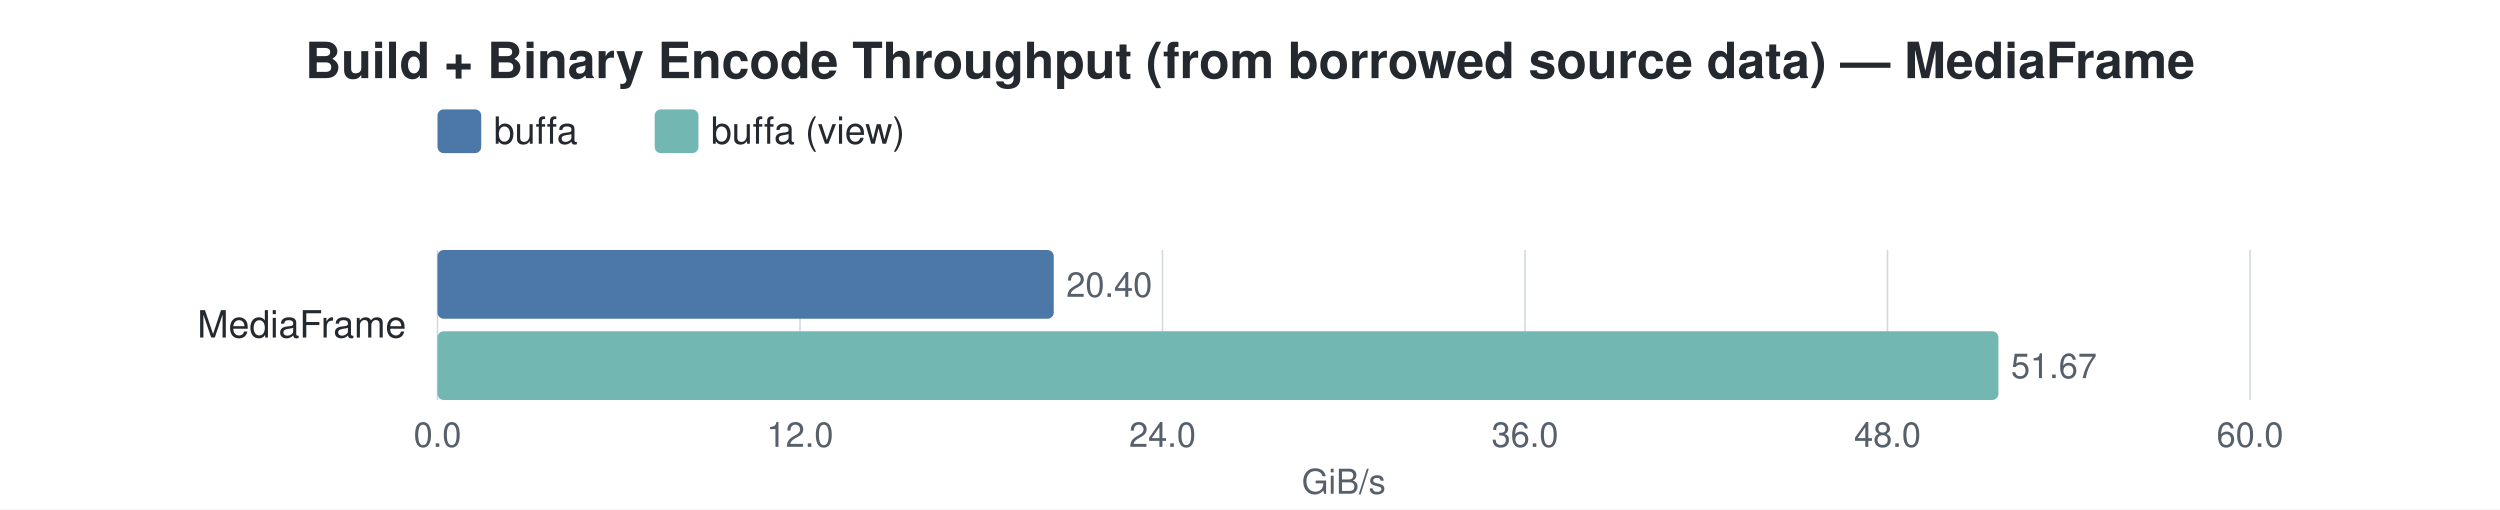
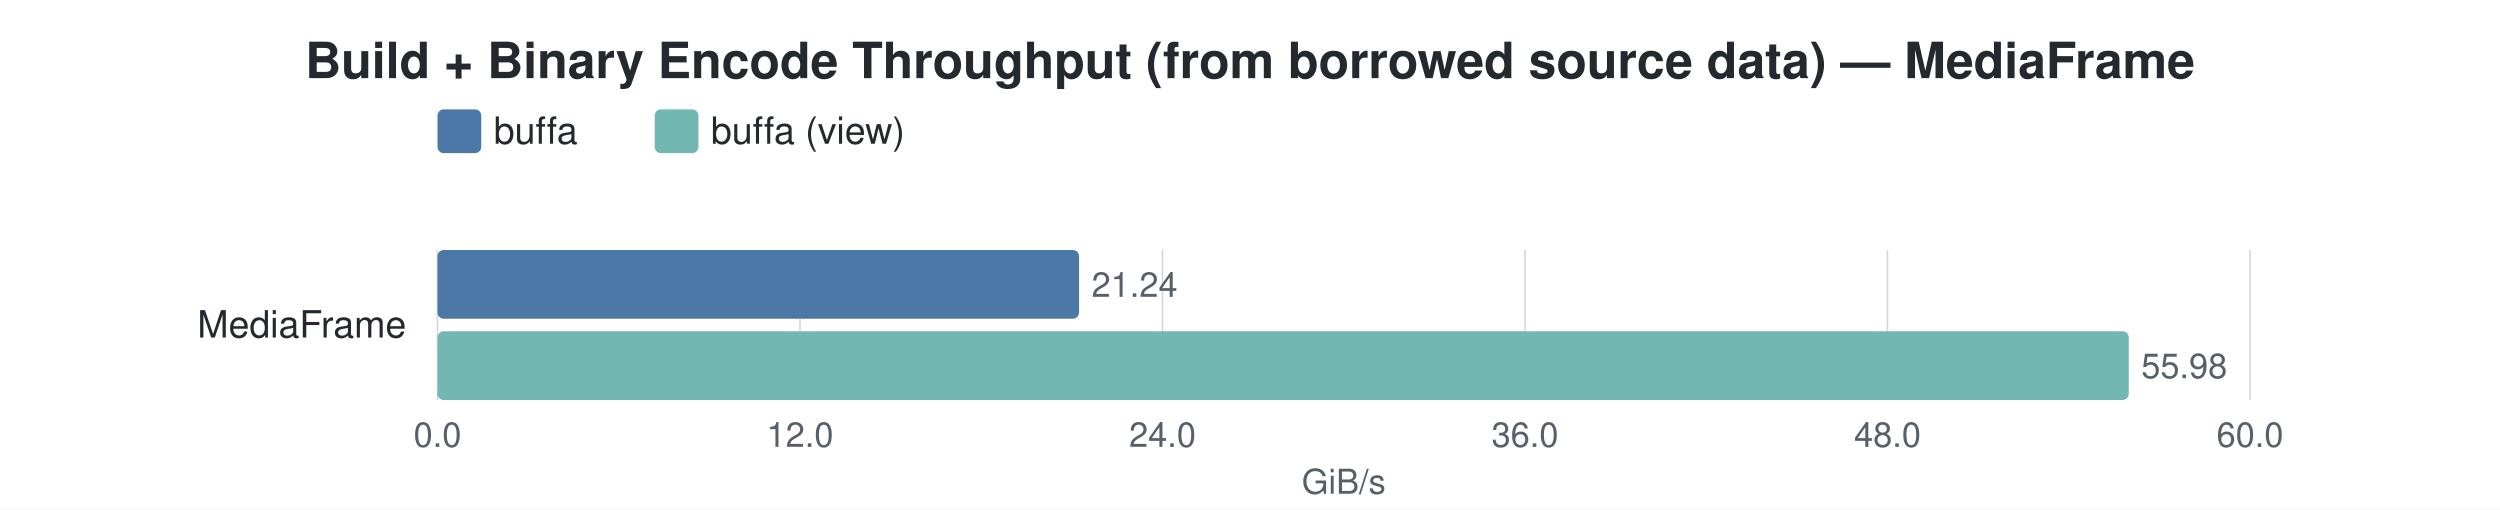
<svg xmlns="http://www.w3.org/2000/svg" width="800" height="163" viewBox="0 0 800 163">
  <style>
    text { font-family: -apple-system, BlinkMacSystemFont, "Segoe UI", Helvetica, Arial, sans-serif; }
    .title { font-size: 16px; font-weight: 600; fill: #24292f; }
    .label { font-size: 12px; fill: #24292f; }
    .value { font-size: 11px; fill: #57606a; }
    .axis-label { font-size: 11px; fill: #57606a; }
    .legend-text { font-size: 12px; fill: #24292f; }
    .grid { stroke: #d0d7de; stroke-width: 0.5; }
  </style>
  <rect width="100%" height="100%" fill="white" />
  <text x="400.0" y="25" text-anchor="middle" class="title">Build + Binary Encode Throughput (from borrowed source data) — MediaFrame</text>
  <rect x="140" y="35" width="14" height="14" rx="2" fill="#4C78A8" />
  <text x="158" y="46" class="legend-text">buffa</text>
  <rect x="209.5" y="35" width="14" height="14" rx="2" fill="#72B7B2" />
  <text x="227.5" y="46" class="legend-text">buffa (view)</text>
  <line x1="140.0" y1="80" x2="140.0" y2="128" class="grid" />
  <text x="140.0" y="143" text-anchor="middle" class="axis-label">0.0</text>
  <line x1="256.0" y1="80" x2="256.0" y2="128" class="grid" />
  <text x="256.0" y="143" text-anchor="middle" class="axis-label">12.0</text>
  <line x1="372.0" y1="80" x2="372.0" y2="128" class="grid" />
  <text x="372.0" y="143" text-anchor="middle" class="axis-label">24.0</text>
  <line x1="488.0" y1="80" x2="488.0" y2="128" class="grid" />
  <text x="488.0" y="143" text-anchor="middle" class="axis-label">36.0</text>
  <line x1="604.0" y1="80" x2="604.0" y2="128" class="grid" />
  <text x="604.0" y="143" text-anchor="middle" class="axis-label">48.0</text>
  <line x1="720.0" y1="80" x2="720.0" y2="128" class="grid" />
  <text x="720.0" y="143" text-anchor="middle" class="axis-label">60.0</text>
  <text x="430.0" y="158" text-anchor="middle" class="axis-label">GiB/s</text>
  <text x="130" y="108.0" text-anchor="end" class="label">MediaFrame</text>
-   <rect x="140" y="80.0" width="197.2" height="22" rx="2" fill="#4C78A8" />
-   <text x="341.2" y="95.0" class="value">20.40</text>
-   <rect x="140" y="106.0" width="499.5" height="22" rx="2" fill="#72B7B2" />
-   <text x="643.5" y="121.0" class="value">51.67</text>
+   <rect x="140" y="80.0" width="205.3" height="22" rx="2" fill="#4C78A8" />
+   <text x="349.3" y="95.0" class="value">21.24</text>
+   <rect x="140" y="106.0" width="541.2" height="22" rx="2" fill="#72B7B2" />
+   <text x="685.2" y="121.0" class="value">55.98</text>
</svg>
